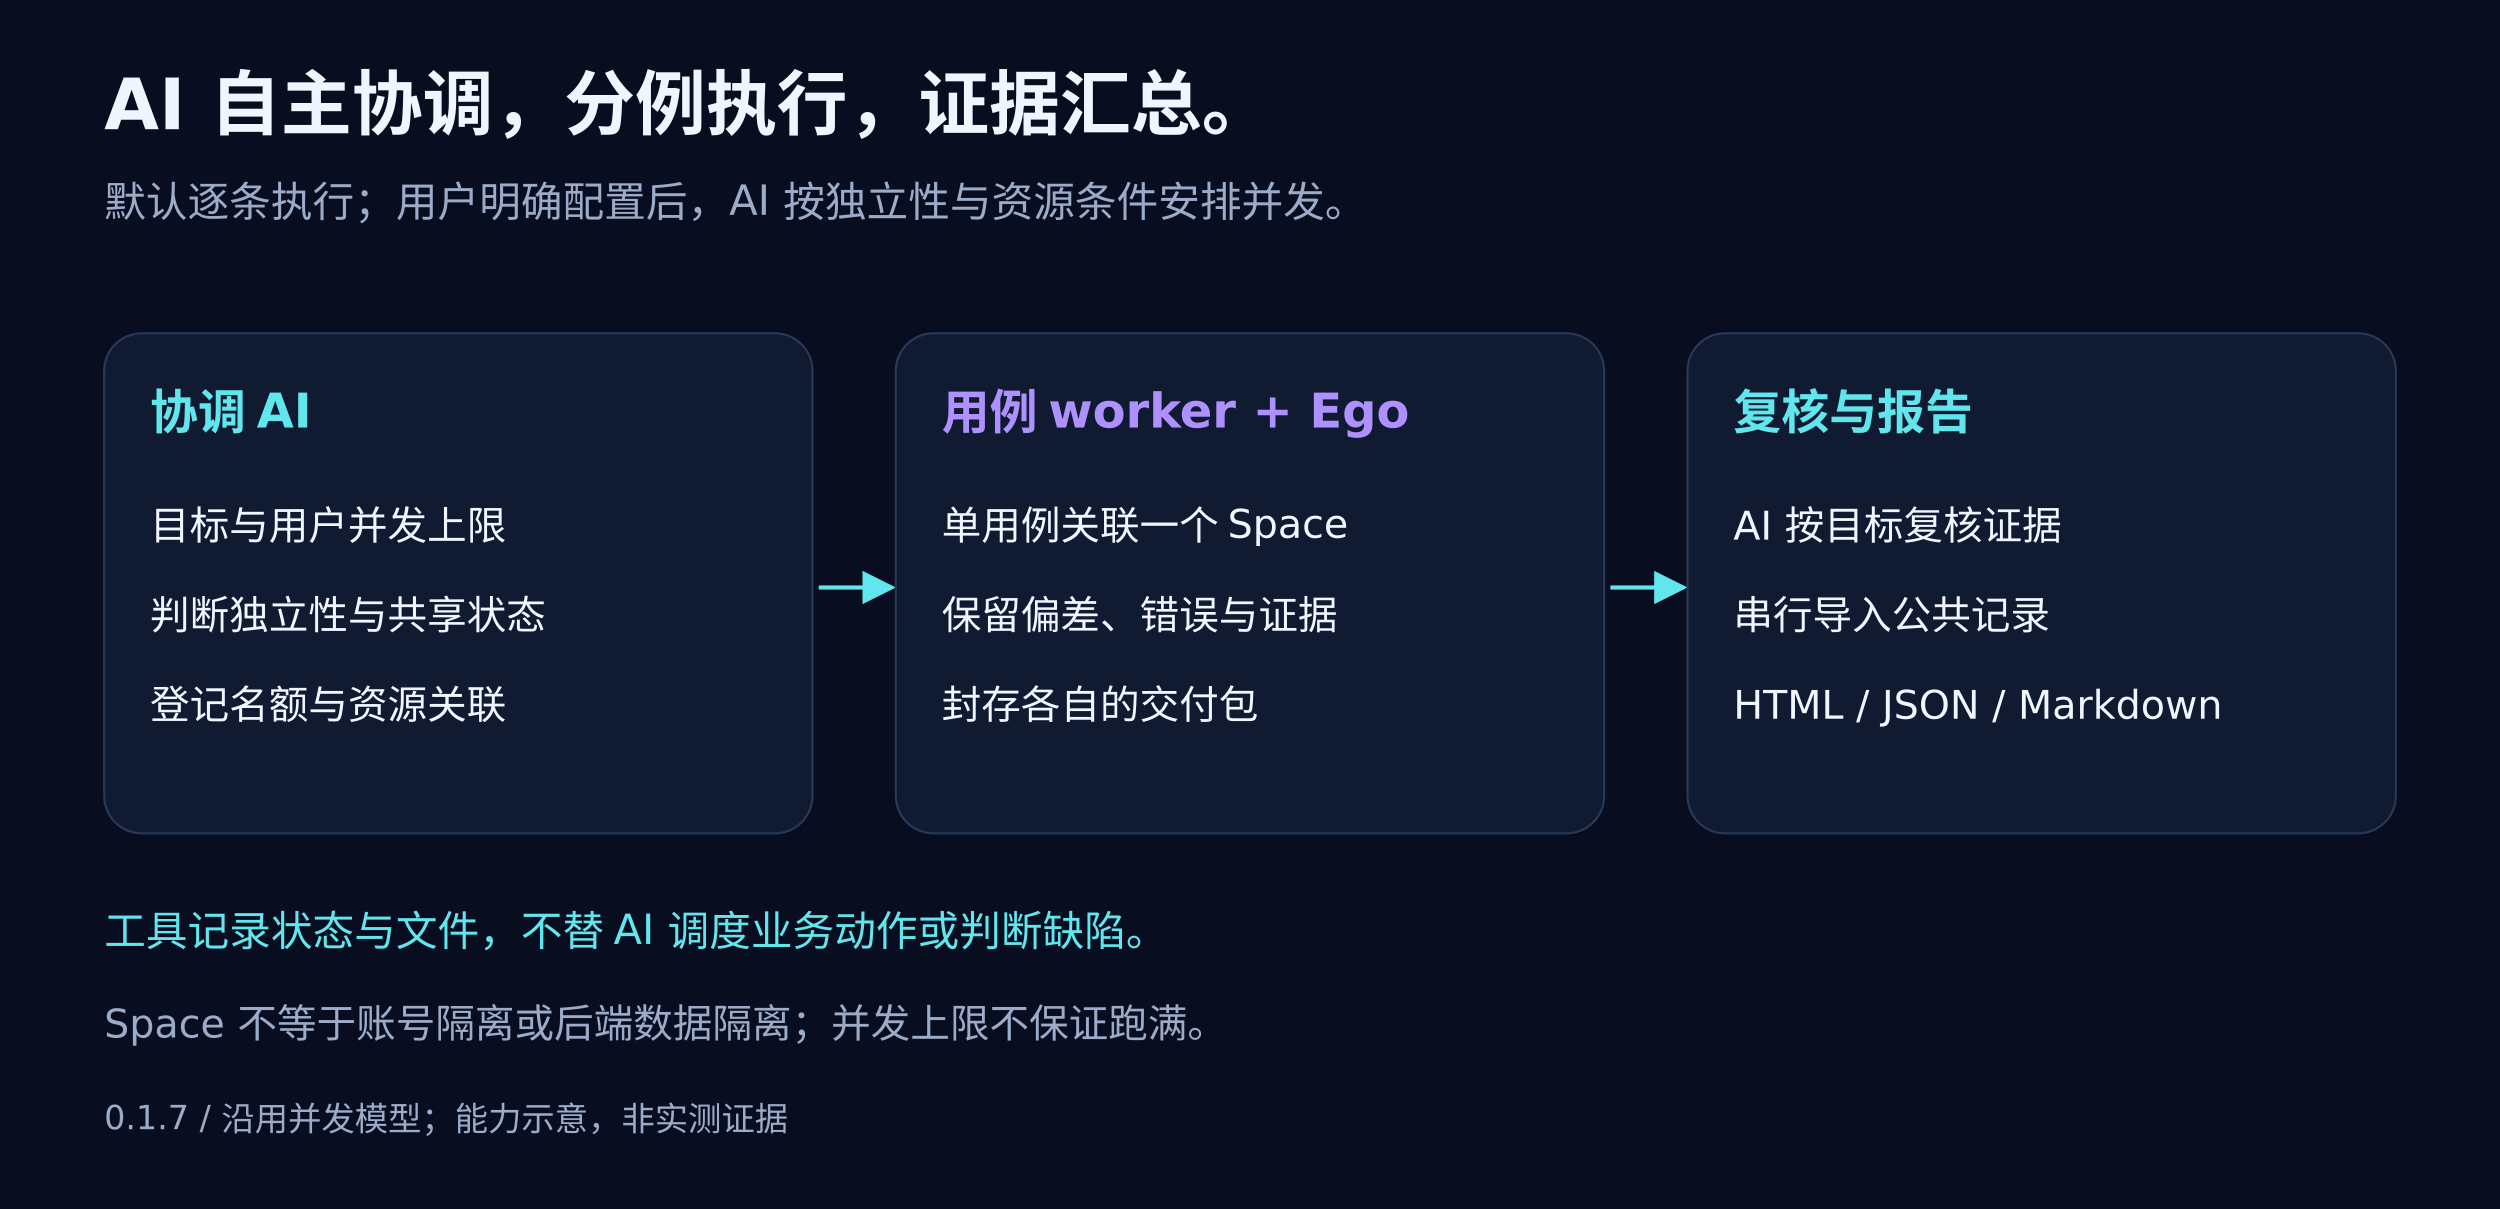
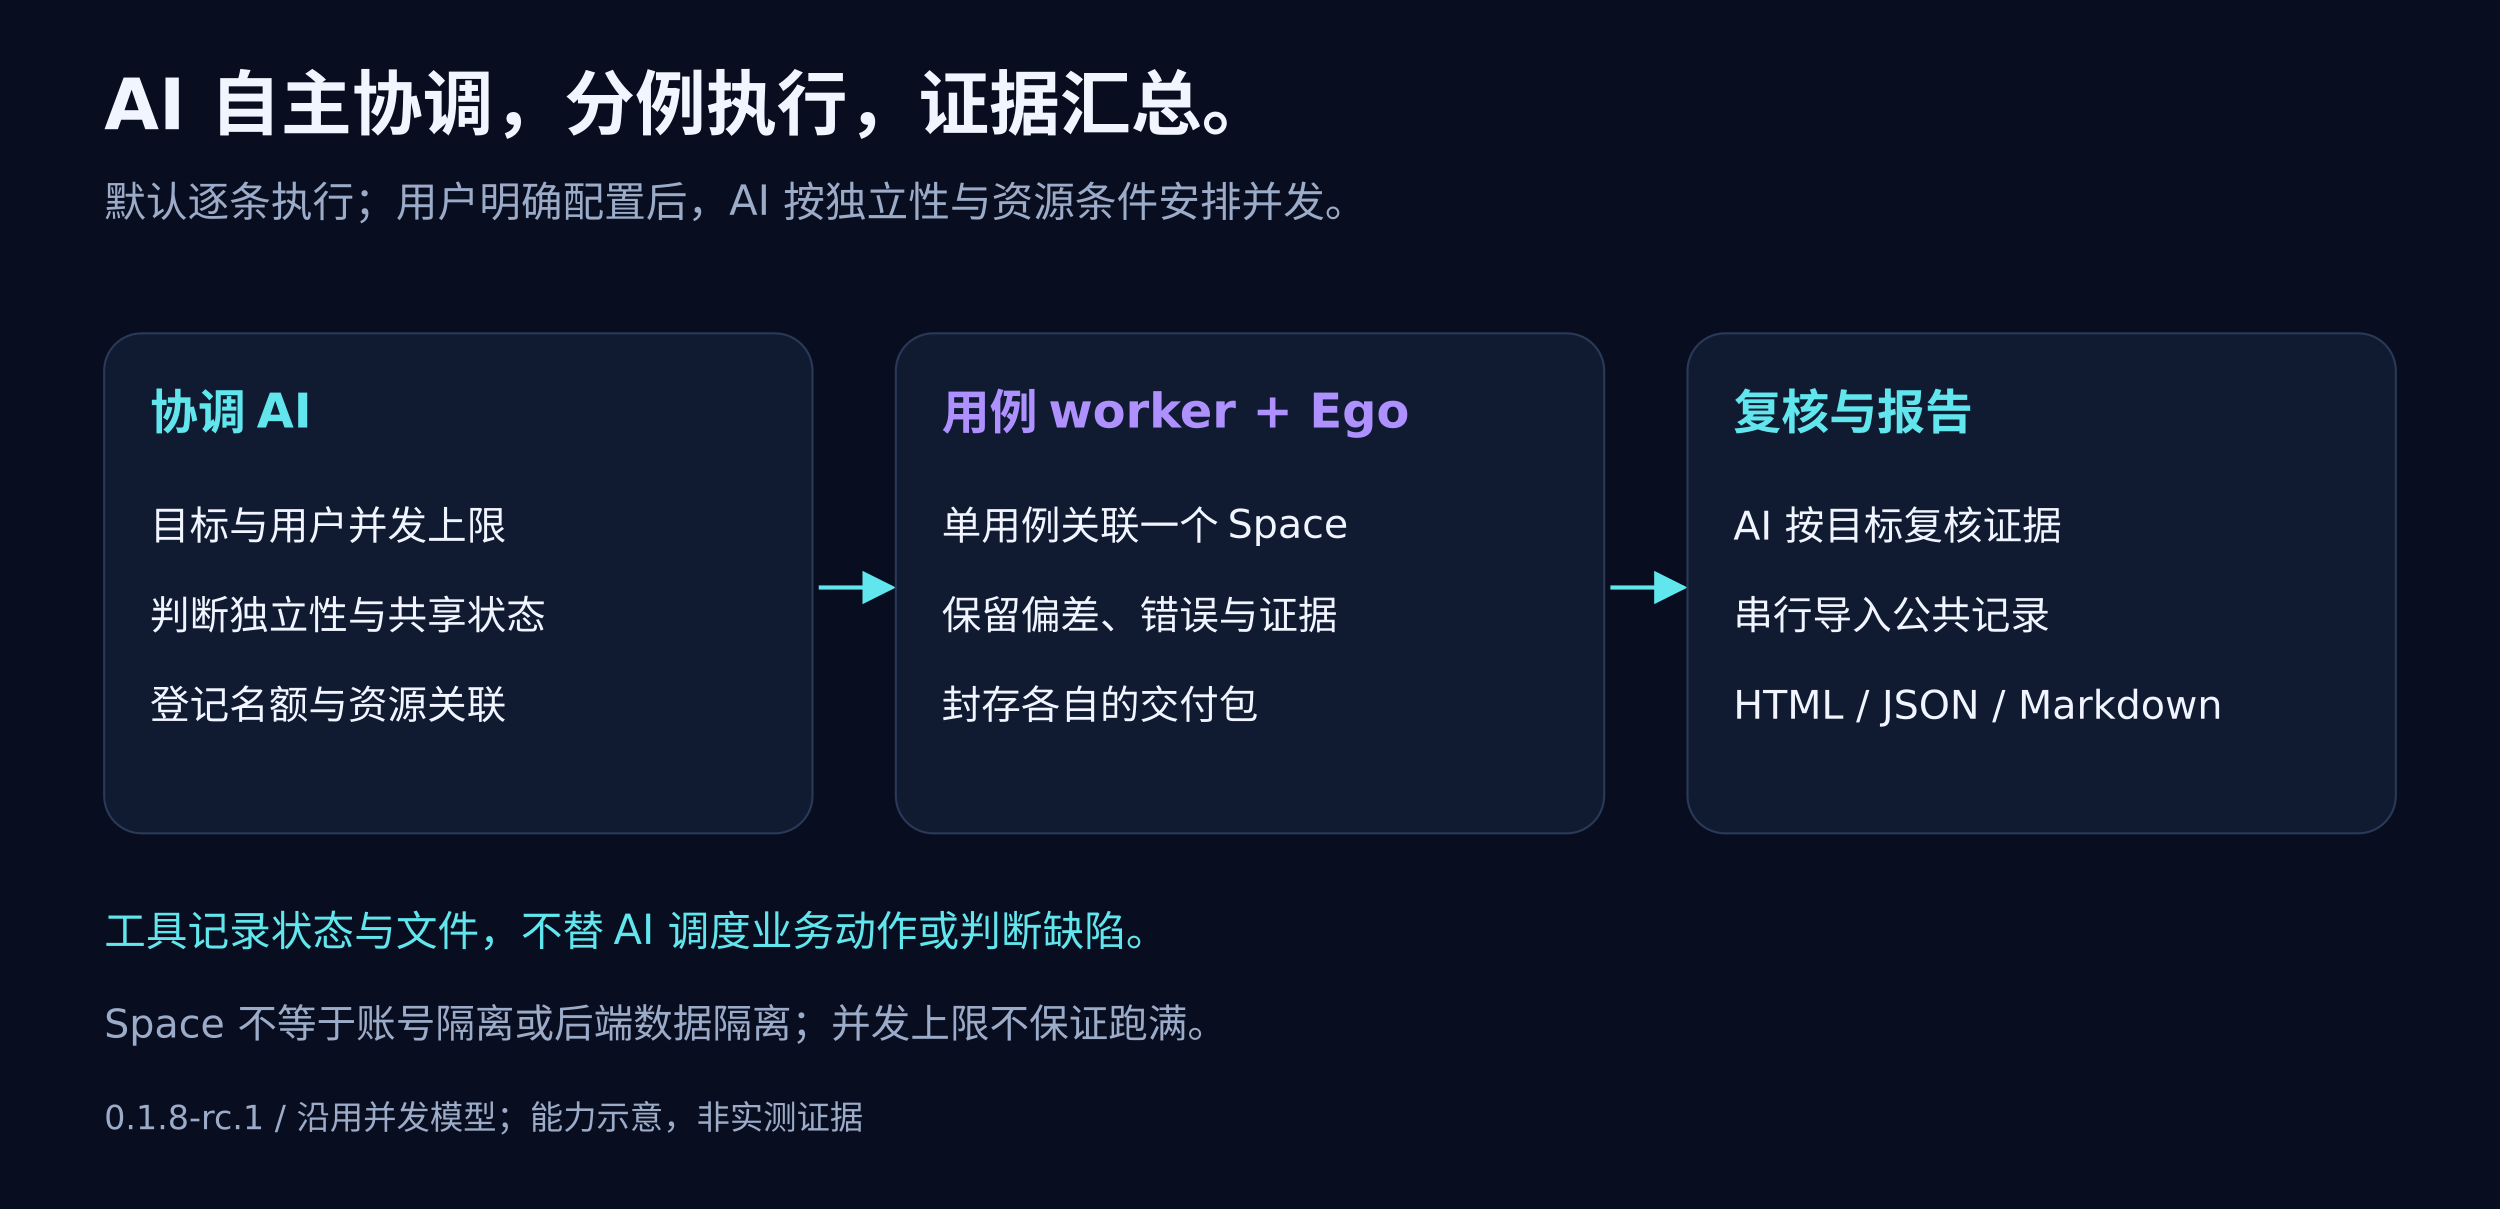
<svg xmlns="http://www.w3.org/2000/svg" width="1200" height="580" viewBox="0 0 1200 580" role="img" aria-label="可配置的并行测试">
  <defs>
    <linearGradient id="g">
      <stop stop-color="#61e6ed" />
      <stop offset="1" stop-color="#ae91ff" />
    </linearGradient>
    <marker id="arrow" markerWidth="8" markerHeight="8" refX="7" refY="4" orient="auto">
      <path d="M0,0 L8,4 L0,8" fill="#61e6ed" />
    </marker>
  </defs>
  <g font-family="DejaVu Sans, Noto Sans CJK SC, sans-serif">
    <rect x="0" y="0" width="1200" height="580" rx="0" fill="#080e20" stroke="#080e20" />
    <path d="M0,2 H1200" stroke="url(#g)" stroke-width="4" />
    <text x="50" y="62" font-size="34" fill="#f1f5ff" font-weight="700">AI 自主协调，分例执行，证据汇总。</text>
    <text x="50" y="104" font-size="20" fill="#9cacc8" font-weight="400">默认逐条执行；用户明确配置后，AI 按独立性与资源条件安排并发。</text>
    <rect x="50" y="160" width="340" height="240" rx="18" fill="#101b32" stroke="#293957" />
    <text x="72" y="206" font-size="23" fill="#61e6ed" font-weight="700">协调 AI</text>
    <text x="72" y="259" font-size="19" fill="#f1f5ff" font-weight="400">目标与用户并发上限</text>
    <text x="72" y="302" font-size="19" fill="#f1f5ff" font-weight="400">判断独立性与共享状态</text>
    <text x="72" y="345" font-size="19" fill="#f1f5ff" font-weight="400">登记名额与资源关联</text>
    <path d="M393,282 L428,282" stroke="#61e6ed" stroke-width="2" fill="none" marker-end="url(#arrow)" />
    <rect x="430" y="160" width="340" height="240" rx="18" fill="#101b32" stroke="#293957" />
    <text x="452" y="206" font-size="23" fill="#ae91ff" font-weight="700">用例 worker + Ego</text>
    <text x="452" y="259" font-size="19" fill="#f1f5ff" font-weight="400">单用例关联一个 Space</text>
    <text x="452" y="302" font-size="19" fill="#f1f5ff" font-weight="400">保留偏差、错误与证据</text>
    <text x="452" y="345" font-size="19" fill="#f1f5ff" font-weight="400">封存各自的交付包</text>
    <path d="M773,282 L808,282" stroke="#61e6ed" stroke-width="2" fill="none" marker-end="url(#arrow)" />
    <rect x="810" y="160" width="340" height="240" rx="18" fill="#101b32" stroke="#293957" />
    <text x="832" y="206" font-size="23" fill="#61e6ed" font-weight="700">复核与报告</text>
    <text x="832" y="259" font-size="19" fill="#f1f5ff" font-weight="400">AI 按目标复核证据</text>
    <text x="832" y="302" font-size="19" fill="#f1f5ff" font-weight="400">串行导入公共记录</text>
    <text x="832" y="345" font-size="19" fill="#f1f5ff" font-weight="400">HTML / JSON / Markdown</text>
    <text x="50" y="454" font-size="20" fill="#61e6ed" font-weight="400">工具记录状态与文件，不替 AI 调度业务动作或判断缺陷。</text>
    <text x="50" y="498" font-size="19" fill="#9cacc8" font-weight="400">Space 不等于账号隔离或后端数据隔离；并发上限不保证跑满。</text>
-     <text x="50" y="542" font-size="16" fill="#9cacc8" font-weight="400">0.1.7  /  沿用并发模型；能力示意，非实测证据</text>
+     <text x="50" y="542" font-size="16" fill="#9cacc8" font-weight="400">0.1.8-rc.1  /  沿用并发模型；能力示意，非实测证据</text>
  </g>
</svg>
